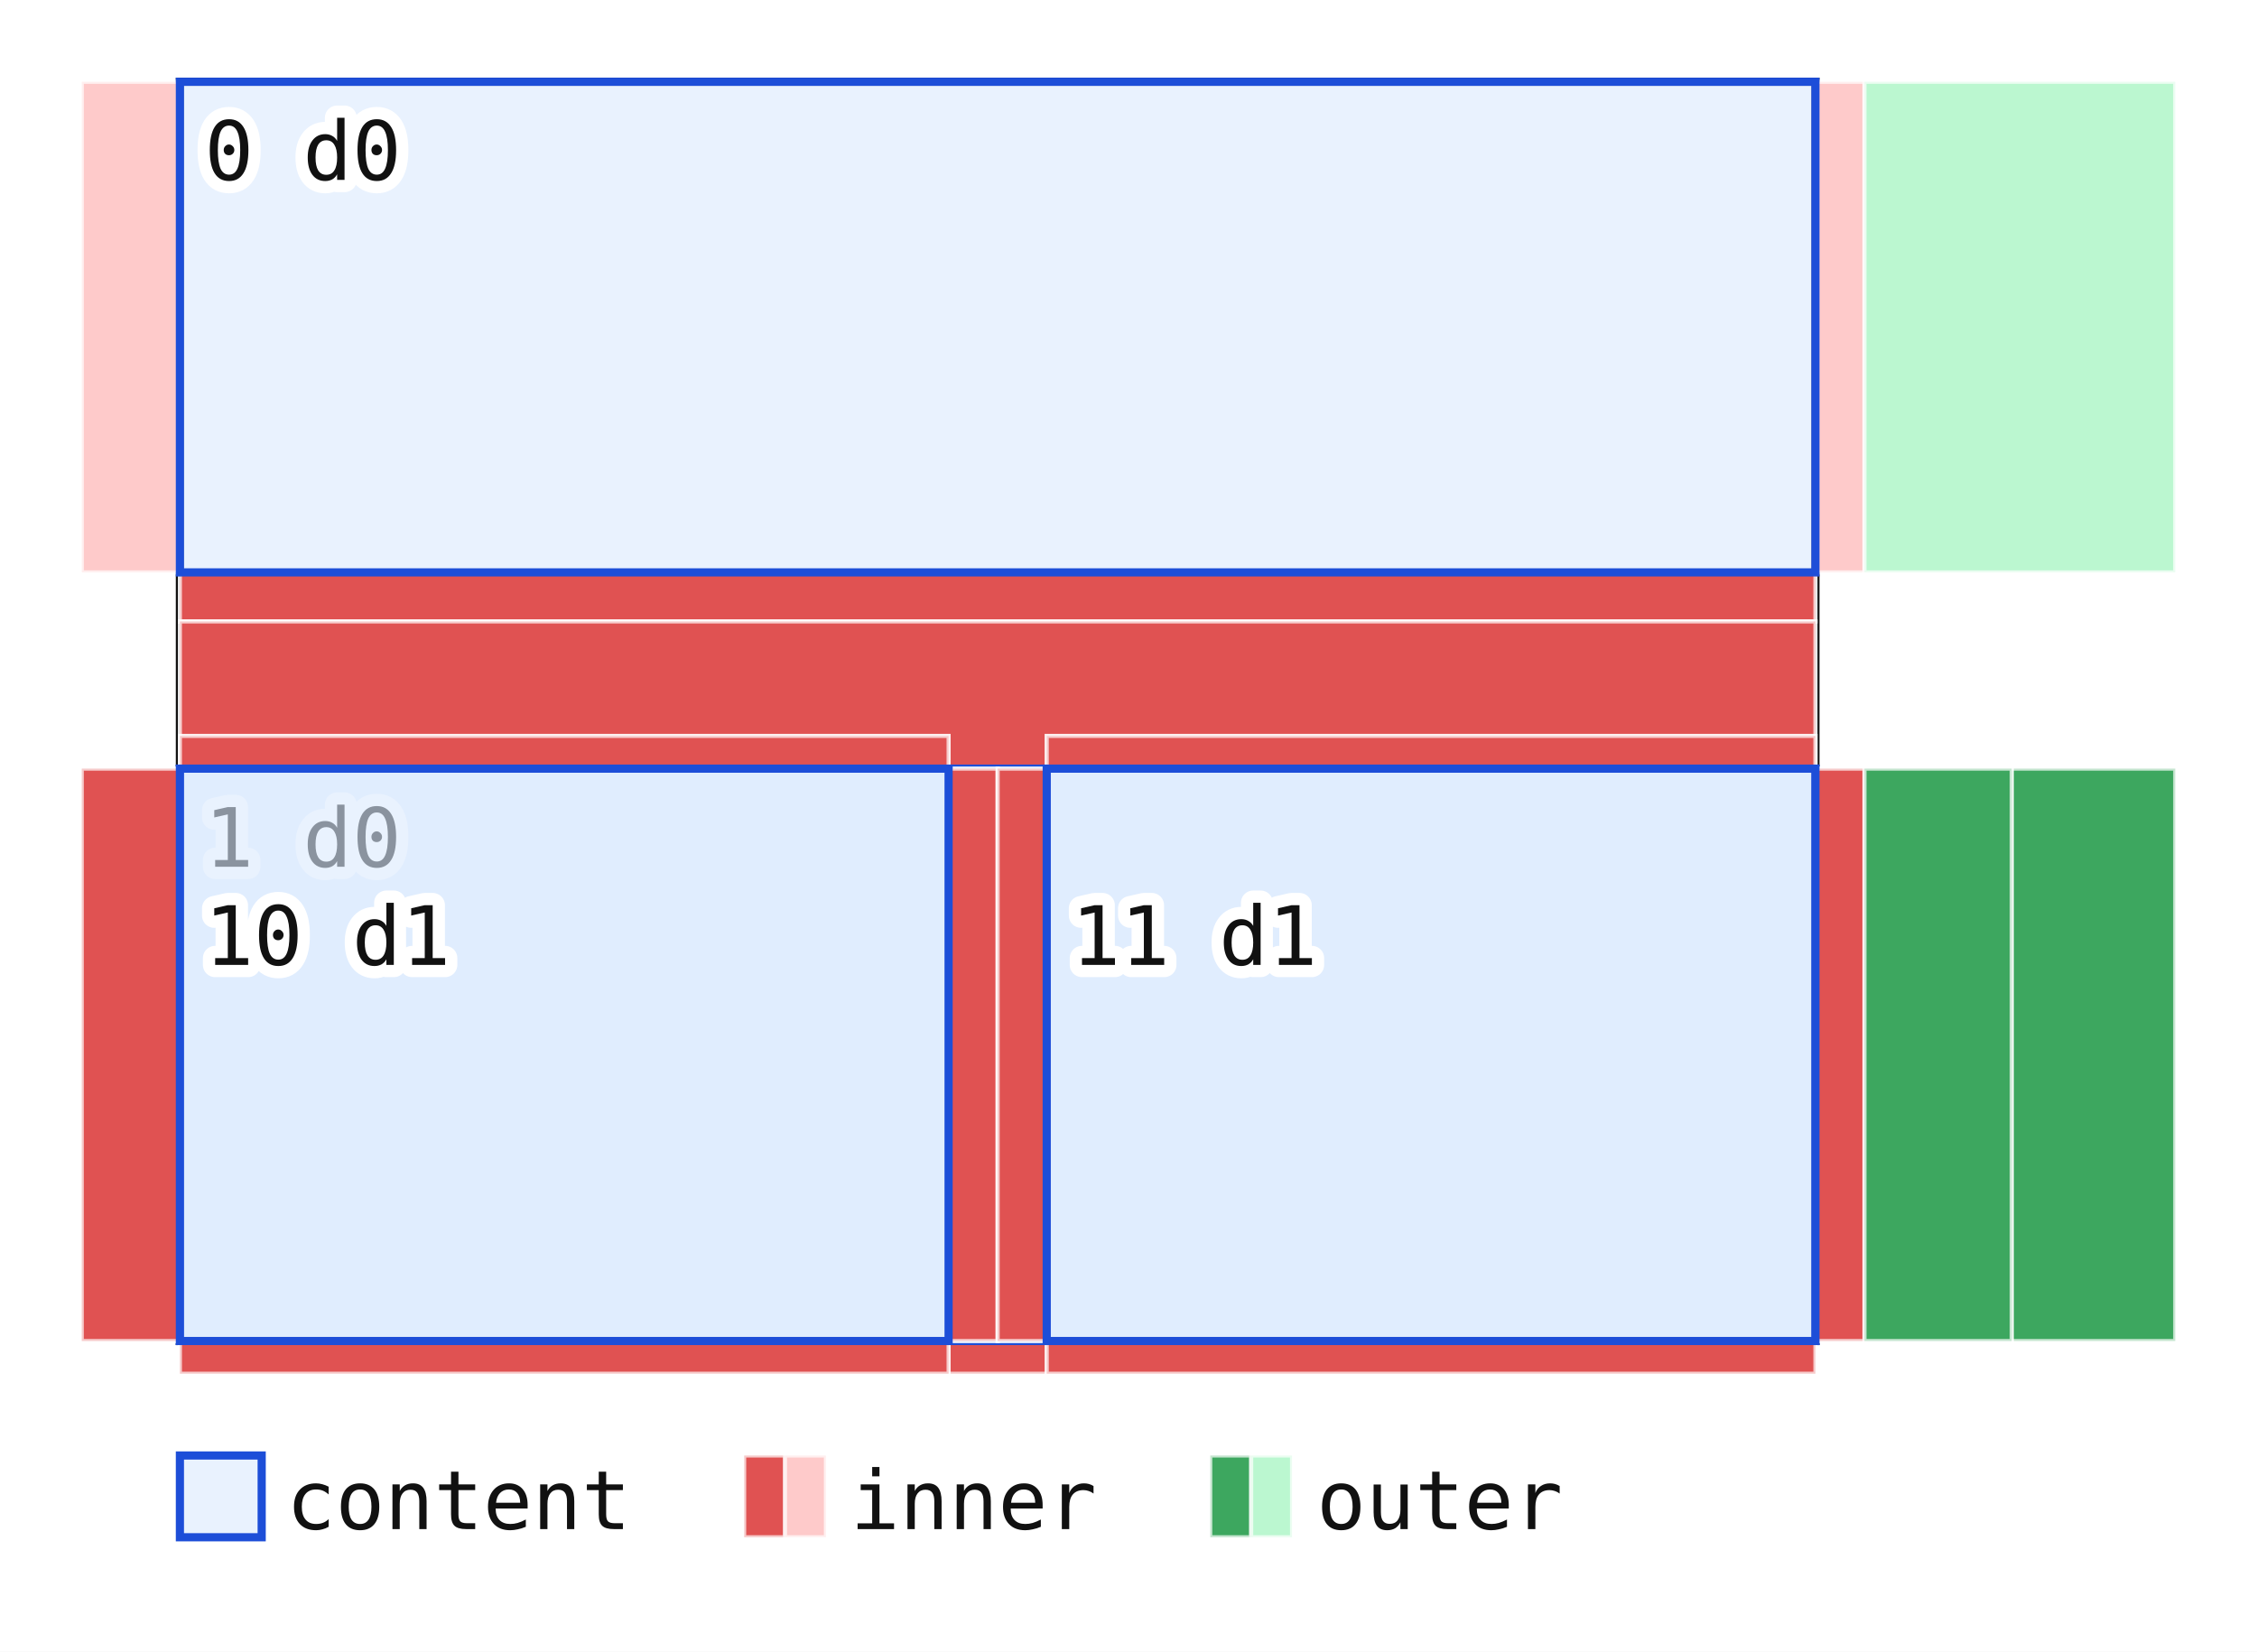
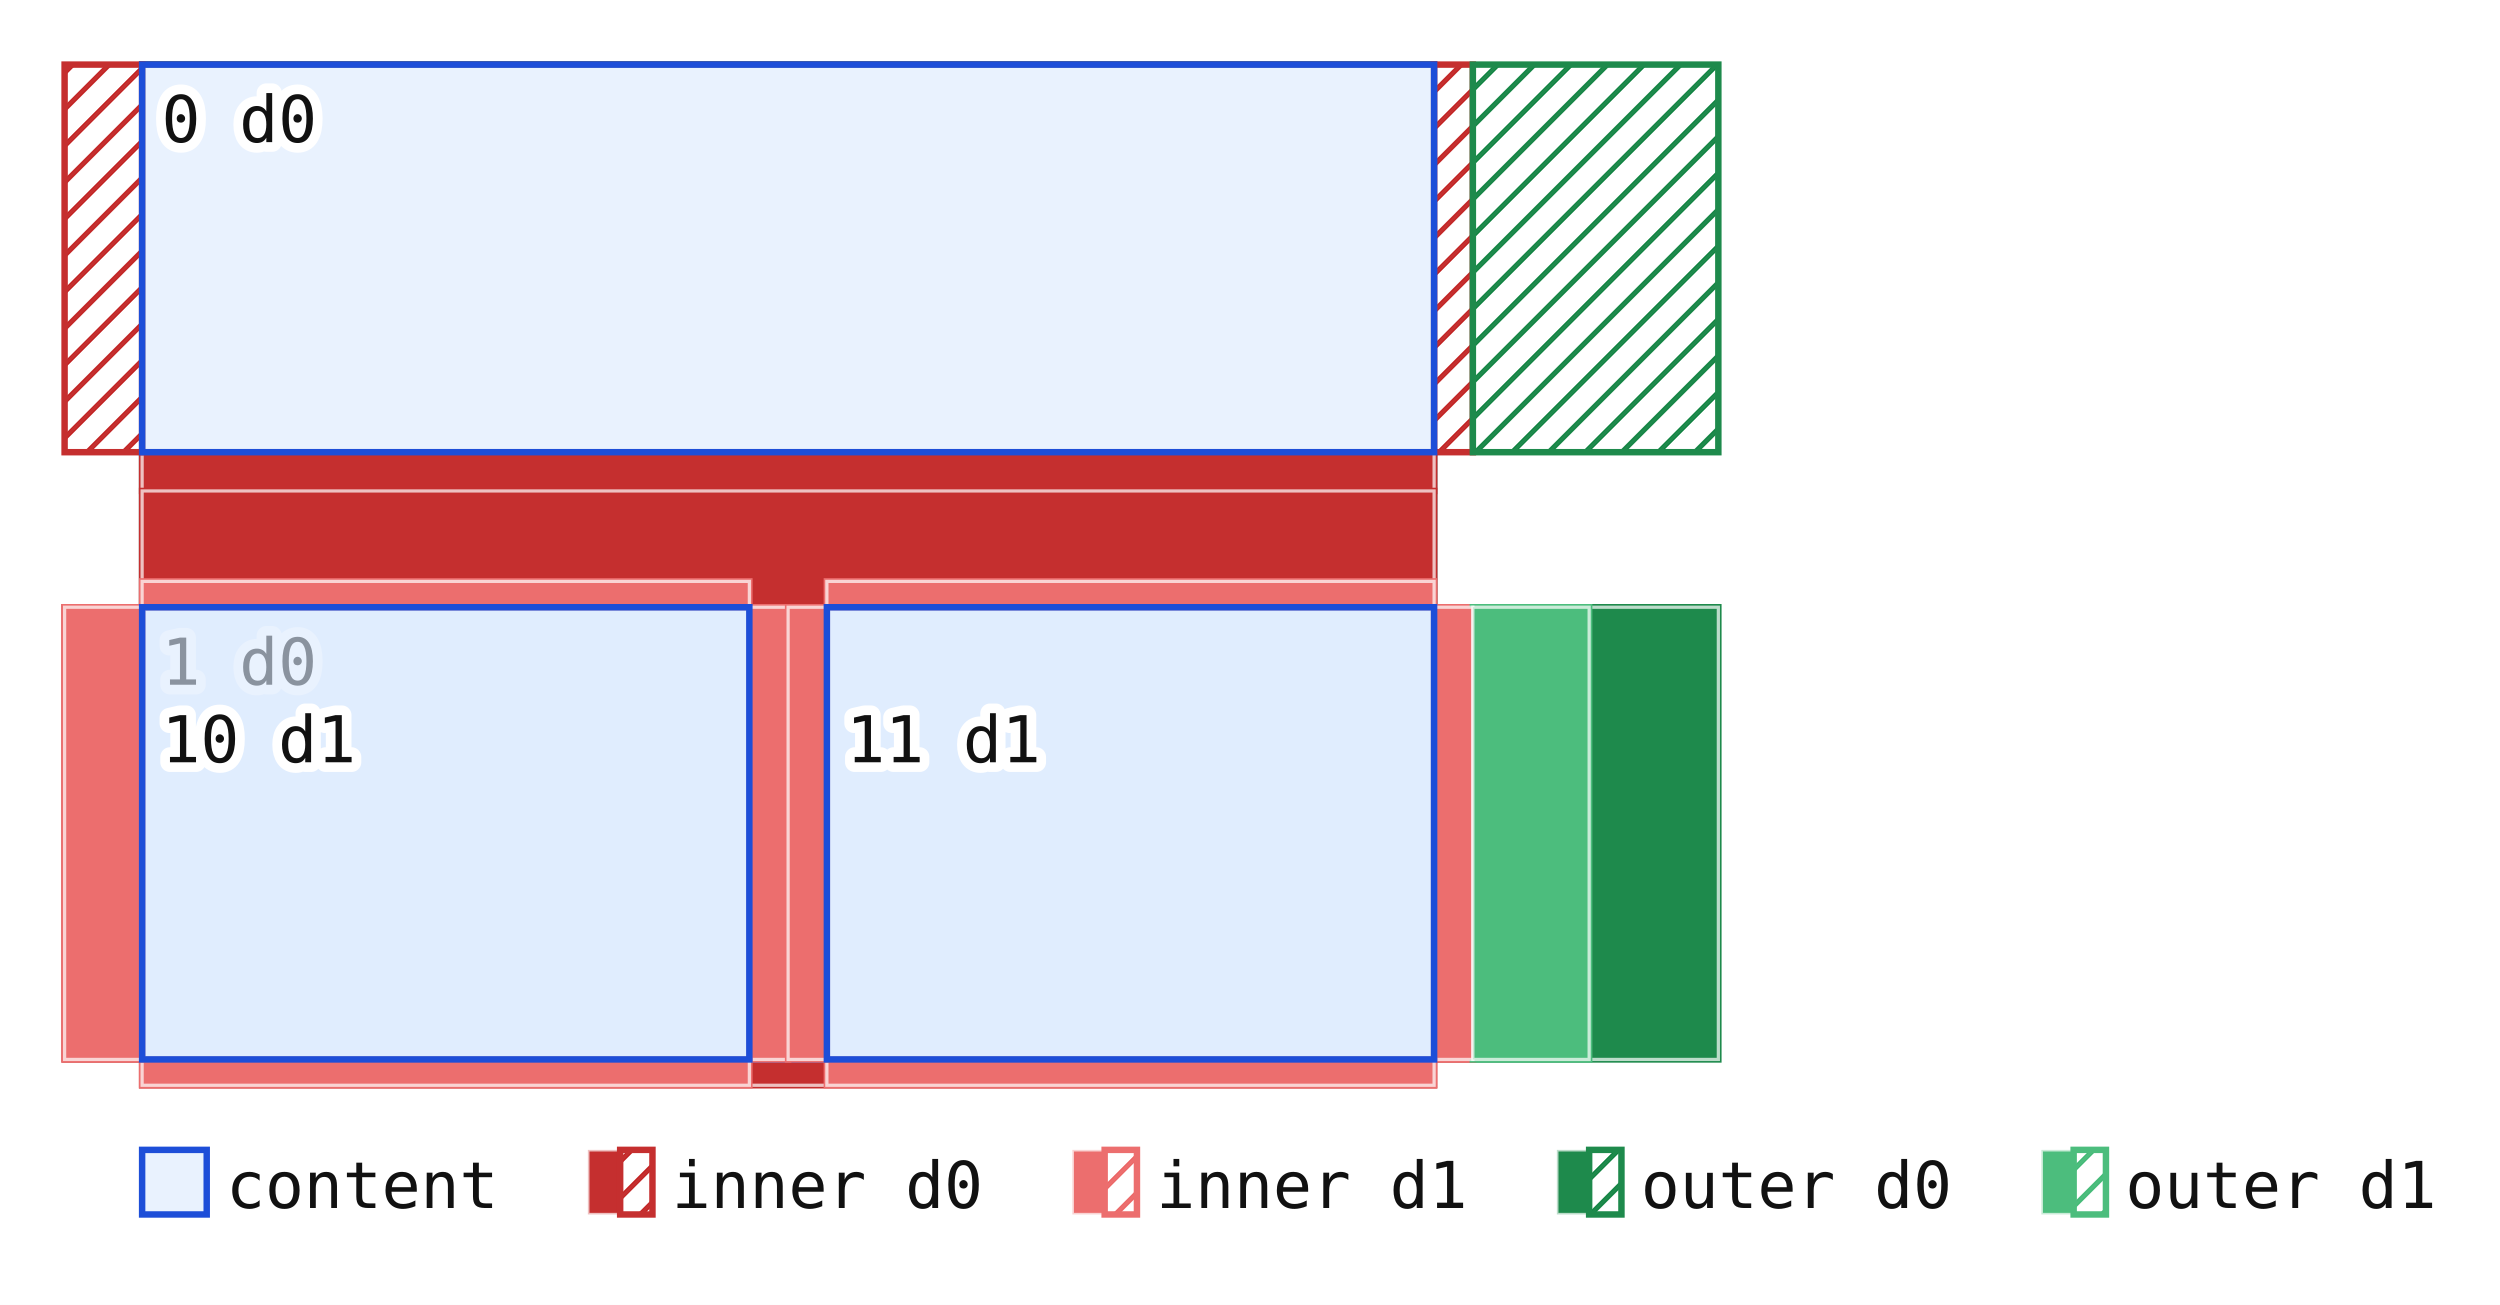
- <svg xmlns="http://www.w3.org/2000/svg" viewBox="-22 -10 276 202" font-family="monospace" font-size="10">
-   <rect x="-22" y="-10" width="276" height="202" fill="#ffffff" />
+ <svg xmlns="http://www.w3.org/2000/svg" viewBox="-22 -10 387 202" font-family="monospace" font-size="10">
+   <defs>
+     <pattern id="hatch-i0" patternUnits="userSpaceOnUse" width="4" height="4" patternTransform="rotate(45)">
+       <rect width="4" height="4" fill="#ffffff" />
+       <line x1="0" y1="0" x2="0" y2="4" stroke="#c52f2f" stroke-width="1.6" />
+     </pattern>
+     <pattern id="hatch-i1" patternUnits="userSpaceOnUse" width="4" height="4" patternTransform="rotate(45)">
+       <rect width="4" height="4" fill="#ffffff" />
+       <line x1="0" y1="0" x2="0" y2="4" stroke="#ec6e6e" stroke-width="1.6" />
+     </pattern>
+     <pattern id="hatch-o0" patternUnits="userSpaceOnUse" width="4" height="4" patternTransform="rotate(45)">
+       <rect width="4" height="4" fill="#ffffff" />
+       <line x1="0" y1="0" x2="0" y2="4" stroke="#1e8a4c" stroke-width="1.6" />
+     </pattern>
+     <pattern id="hatch-o1" patternUnits="userSpaceOnUse" width="4" height="4" patternTransform="rotate(45)">
+       <rect width="4" height="4" fill="#ffffff" />
+       <line x1="0" y1="0" x2="0" y2="4" stroke="#4cbd7d" stroke-width="1.6" />
+     </pattern>
+   </defs>
+   <rect x="-22" y="-10" width="387" height="202" fill="#ffffff" />
  <rect x="0" y="0" width="200" height="154" fill="none" stroke="#111111" stroke-width="1" />
-   <rect x="200" y="0" width="6" height="60" fill="#fecaca" stroke="#ffffff" stroke-width="0.5" stroke-opacity="0.7" />
-   <rect x="206" y="0" width="38" height="60" fill="#bbf7d0" stroke="#ffffff" stroke-width="0.5" stroke-opacity="0.7" />
-   <rect x="0" y="60" width="200" height="6" fill="#fecaca" stroke="#ffffff" stroke-width="0.5" stroke-opacity="0.7" />
-   <rect x="0" y="60" width="200" height="6" fill="#e05252" stroke="#ffffff" stroke-width="0.5" stroke-opacity="0.7" />
-   <rect x="-12" y="0" width="12" height="60" fill="#fecaca" stroke="#ffffff" stroke-width="0.5" stroke-opacity="0.7" />
+   <rect x="200" y="0" width="6" height="60" fill="url(#hatch-i0)" stroke="#c52f2f" stroke-width="1" />
+   <rect x="206" y="0" width="38" height="60" fill="url(#hatch-o0)" stroke="#1e8a4c" stroke-width="1" />
+   <rect x="0" y="60" width="200" height="6" fill="url(#hatch-i0)" stroke="#c52f2f" stroke-width="1" />
+   <rect x="0" y="60" width="200" height="6" fill="#c52f2f" stroke="#ffffff" stroke-width="0.5" stroke-opacity="0.7" />
+   <rect x="-12" y="0" width="12" height="60" fill="url(#hatch-i0)" stroke="#c52f2f" stroke-width="1" />
  <rect x="0" y="0" width="200" height="60" fill="#dbeafe" fill-opacity="0.6" stroke="#1d4ed8" />
  <text x="3" y="12" fill="#111111" stroke="#ffffff" stroke-width="3" stroke-linejoin="round" paint-order="stroke">0 d0</text>
-   <rect x="0" y="66" width="200" height="18" fill="#fecaca" stroke="#ffffff" stroke-width="0.5" stroke-opacity="0.7" />
-   <rect x="0" y="66" width="200" height="18" fill="#e05252" stroke="#ffffff" stroke-width="0.5" stroke-opacity="0.7" />
-   <rect x="200" y="84" width="6" height="70" fill="#fecaca" stroke="#ffffff" stroke-width="0.5" stroke-opacity="0.7" />
-   <rect x="206" y="84" width="38" height="70" fill="#bbf7d0" stroke="#ffffff" stroke-width="0.5" stroke-opacity="0.7" />
-   <rect x="200" y="84" width="6" height="70" fill="#e05252" stroke="#ffffff" stroke-width="0.5" stroke-opacity="0.7" />
-   <rect x="206" y="84" width="38" height="70" fill="#3da75f" stroke="#ffffff" stroke-width="0.5" stroke-opacity="0.7" />
-   <rect x="0" y="154" width="200" height="4" fill="#fecaca" stroke="#ffffff" stroke-width="0.5" stroke-opacity="0.7" />
-   <rect x="0" y="154" width="200" height="4" fill="#e05252" stroke="#ffffff" stroke-width="0.5" stroke-opacity="0.7" />
-   <rect x="-12" y="84" width="12" height="70" fill="#fecaca" stroke="#ffffff" stroke-width="0.5" stroke-opacity="0.7" />
-   <rect x="-12" y="84" width="12" height="70" fill="#e05252" stroke="#ffffff" stroke-width="0.5" stroke-opacity="0.7" />
+   <rect x="0" y="66" width="200" height="18" fill="url(#hatch-i0)" stroke="#c52f2f" stroke-width="1" />
+   <rect x="0" y="66" width="200" height="18" fill="#c52f2f" stroke="#ffffff" stroke-width="0.5" stroke-opacity="0.7" />
+   <rect x="200" y="84" width="6" height="70" fill="url(#hatch-i0)" stroke="#c52f2f" stroke-width="1" />
+   <rect x="206" y="84" width="38" height="70" fill="url(#hatch-o0)" stroke="#1e8a4c" stroke-width="1" />
+   <rect x="200" y="84" width="6" height="70" fill="#c52f2f" stroke="#ffffff" stroke-width="0.5" stroke-opacity="0.7" />
+   <rect x="206" y="84" width="38" height="70" fill="#1e8a4c" stroke="#ffffff" stroke-width="0.5" stroke-opacity="0.7" />
+   <rect x="0" y="154" width="200" height="4" fill="url(#hatch-i0)" stroke="#c52f2f" stroke-width="1" />
+   <rect x="0" y="154" width="200" height="4" fill="#c52f2f" stroke="#ffffff" stroke-width="0.5" stroke-opacity="0.7" />
+   <rect x="-12" y="84" width="12" height="70" fill="url(#hatch-i0)" stroke="#c52f2f" stroke-width="1" />
+   <rect x="-12" y="84" width="12" height="70" fill="#c52f2f" stroke="#ffffff" stroke-width="0.5" stroke-opacity="0.7" />
  <rect x="0" y="84" width="200" height="70" fill="#dbeafe" fill-opacity="0.6" stroke="#1d4ed8" />
  <text x="3" y="96" fill="#111111" stroke="#ffffff" stroke-width="3" stroke-linejoin="round" paint-order="stroke">1 d0</text>
-   <rect x="0" y="80" width="94" height="4" fill="#fecaca" stroke="#ffffff" stroke-width="0.5" stroke-opacity="0.7" />
-   <rect x="0" y="80" width="94" height="4" fill="#e05252" stroke="#ffffff" stroke-width="0.5" stroke-opacity="0.7" />
-   <rect x="94" y="84" width="6" height="70" fill="#fecaca" stroke="#ffffff" stroke-width="0.5" stroke-opacity="0.7" />
-   <rect x="94" y="84" width="6" height="70" fill="#e05252" stroke="#ffffff" stroke-width="0.5" stroke-opacity="0.7" />
-   <rect x="0" y="154" width="94" height="4" fill="#fecaca" stroke="#ffffff" stroke-width="0.5" stroke-opacity="0.7" />
-   <rect x="0" y="154" width="94" height="4" fill="#e05252" stroke="#ffffff" stroke-width="0.5" stroke-opacity="0.7" />
-   <rect x="-12" y="84" width="12" height="70" fill="#fecaca" stroke="#ffffff" stroke-width="0.5" stroke-opacity="0.7" />
-   <rect x="-12" y="84" width="12" height="70" fill="#e05252" stroke="#ffffff" stroke-width="0.5" stroke-opacity="0.7" />
+   <rect x="0" y="80" width="94" height="4" fill="url(#hatch-i1)" stroke="#ec6e6e" stroke-width="1" />
+   <rect x="0" y="80" width="94" height="4" fill="#ec6e6e" stroke="#ffffff" stroke-width="0.5" stroke-opacity="0.7" />
+   <rect x="94" y="84" width="6" height="70" fill="url(#hatch-i1)" stroke="#ec6e6e" stroke-width="1" />
+   <rect x="94" y="84" width="6" height="70" fill="#ec6e6e" stroke="#ffffff" stroke-width="0.5" stroke-opacity="0.7" />
+   <rect x="0" y="154" width="94" height="4" fill="url(#hatch-i1)" stroke="#ec6e6e" stroke-width="1" />
+   <rect x="0" y="154" width="94" height="4" fill="#ec6e6e" stroke="#ffffff" stroke-width="0.5" stroke-opacity="0.7" />
+   <rect x="-12" y="84" width="12" height="70" fill="url(#hatch-i1)" stroke="#ec6e6e" stroke-width="1" />
+   <rect x="-12" y="84" width="12" height="70" fill="#ec6e6e" stroke="#ffffff" stroke-width="0.5" stroke-opacity="0.7" />
  <rect x="0" y="84" width="94" height="70" fill="#dbeafe" fill-opacity="0.6" stroke="#1d4ed8" />
  <text x="3" y="108" fill="#111111" stroke="#ffffff" stroke-width="3" stroke-linejoin="round" paint-order="stroke">10 d1</text>
-   <rect x="106" y="80" width="94" height="4" fill="#fecaca" stroke="#ffffff" stroke-width="0.5" stroke-opacity="0.7" />
-   <rect x="106" y="80" width="94" height="4" fill="#e05252" stroke="#ffffff" stroke-width="0.5" stroke-opacity="0.7" />
-   <rect x="200" y="84" width="6" height="70" fill="#fecaca" stroke="#ffffff" stroke-width="0.5" stroke-opacity="0.7" />
-   <rect x="206" y="84" width="18" height="70" fill="#bbf7d0" stroke="#ffffff" stroke-width="0.5" stroke-opacity="0.7" />
-   <rect x="200" y="84" width="6" height="70" fill="#e05252" stroke="#ffffff" stroke-width="0.5" stroke-opacity="0.7" />
-   <rect x="206" y="84" width="18" height="70" fill="#3da75f" stroke="#ffffff" stroke-width="0.5" stroke-opacity="0.7" />
-   <rect x="106" y="154" width="94" height="4" fill="#fecaca" stroke="#ffffff" stroke-width="0.5" stroke-opacity="0.7" />
-   <rect x="106" y="154" width="94" height="4" fill="#e05252" stroke="#ffffff" stroke-width="0.5" stroke-opacity="0.7" />
-   <rect x="100" y="84" width="6" height="70" fill="#fecaca" stroke="#ffffff" stroke-width="0.5" stroke-opacity="0.7" />
-   <rect x="100" y="84" width="6" height="70" fill="#e05252" stroke="#ffffff" stroke-width="0.5" stroke-opacity="0.7" />
+   <rect x="106" y="80" width="94" height="4" fill="url(#hatch-i1)" stroke="#ec6e6e" stroke-width="1" />
+   <rect x="106" y="80" width="94" height="4" fill="#ec6e6e" stroke="#ffffff" stroke-width="0.5" stroke-opacity="0.7" />
+   <rect x="200" y="84" width="6" height="70" fill="url(#hatch-i1)" stroke="#ec6e6e" stroke-width="1" />
+   <rect x="206" y="84" width="18" height="70" fill="url(#hatch-o1)" stroke="#4cbd7d" stroke-width="1" />
+   <rect x="200" y="84" width="6" height="70" fill="#ec6e6e" stroke="#ffffff" stroke-width="0.5" stroke-opacity="0.7" />
+   <rect x="206" y="84" width="18" height="70" fill="#4cbd7d" stroke="#ffffff" stroke-width="0.5" stroke-opacity="0.7" />
+   <rect x="106" y="154" width="94" height="4" fill="url(#hatch-i1)" stroke="#ec6e6e" stroke-width="1" />
+   <rect x="106" y="154" width="94" height="4" fill="#ec6e6e" stroke="#ffffff" stroke-width="0.5" stroke-opacity="0.7" />
+   <rect x="100" y="84" width="6" height="70" fill="url(#hatch-i1)" stroke="#ec6e6e" stroke-width="1" />
+   <rect x="100" y="84" width="6" height="70" fill="#ec6e6e" stroke="#ffffff" stroke-width="0.5" stroke-opacity="0.7" />
  <rect x="106" y="84" width="94" height="70" fill="#dbeafe" fill-opacity="0.6" stroke="#1d4ed8" />
  <text x="109" y="108" fill="#111111" stroke="#ffffff" stroke-width="3" stroke-linejoin="round" paint-order="stroke">11 d1</text>
  <rect x="0" y="168" width="10" height="10" fill="#dbeafe" fill-opacity="0.6" stroke="#1d4ed8" />
  <text x="13" y="177" fill="#111111" stroke="#ffffff" stroke-width="3" stroke-linejoin="round" paint-order="stroke">content</text>
-   <rect x="69" y="168" width="5" height="10" fill="#e05252" stroke="#ffffff" stroke-width="0.5" stroke-opacity="0.7" />
-   <rect x="74" y="168" width="5" height="10" fill="#fecaca" stroke="#ffffff" stroke-width="0.5" stroke-opacity="0.7" />
-   <text x="82" y="177" fill="#111111" stroke="#ffffff" stroke-width="3" stroke-linejoin="round" paint-order="stroke">inner</text>
-   <rect x="126" y="168" width="5" height="10" fill="#3da75f" stroke="#ffffff" stroke-width="0.5" stroke-opacity="0.7" />
-   <rect x="131" y="168" width="5" height="10" fill="#bbf7d0" stroke="#ffffff" stroke-width="0.5" stroke-opacity="0.7" />
-   <text x="139" y="177" fill="#111111" stroke="#ffffff" stroke-width="3" stroke-linejoin="round" paint-order="stroke">outer</text>
+   <rect x="69" y="168" width="5" height="10" fill="#c52f2f" stroke="#ffffff" stroke-width="0.5" stroke-opacity="0.7" />
+   <rect x="74" y="168" width="5" height="10" fill="url(#hatch-i0)" stroke="#c52f2f" stroke-width="1" />
+   <text x="82" y="177" fill="#111111" stroke="#ffffff" stroke-width="3" stroke-linejoin="round" paint-order="stroke">inner d0</text>
+   <rect x="144" y="168" width="5" height="10" fill="#ec6e6e" stroke="#ffffff" stroke-width="0.5" stroke-opacity="0.7" />
+   <rect x="149" y="168" width="5" height="10" fill="url(#hatch-i1)" stroke="#ec6e6e" stroke-width="1" />
+   <text x="157" y="177" fill="#111111" stroke="#ffffff" stroke-width="3" stroke-linejoin="round" paint-order="stroke">inner d1</text>
+   <rect x="219" y="168" width="5" height="10" fill="#1e8a4c" stroke="#ffffff" stroke-width="0.5" stroke-opacity="0.7" />
+   <rect x="224" y="168" width="5" height="10" fill="url(#hatch-o0)" stroke="#1e8a4c" stroke-width="1" />
+   <text x="232" y="177" fill="#111111" stroke="#ffffff" stroke-width="3" stroke-linejoin="round" paint-order="stroke">outer d0</text>
+   <rect x="294" y="168" width="5" height="10" fill="#4cbd7d" stroke="#ffffff" stroke-width="0.5" stroke-opacity="0.7" />
+   <rect x="299" y="168" width="5" height="10" fill="url(#hatch-o1)" stroke="#4cbd7d" stroke-width="1" />
+   <text x="307" y="177" fill="#111111" stroke="#ffffff" stroke-width="3" stroke-linejoin="round" paint-order="stroke">outer d1</text>
</svg>
